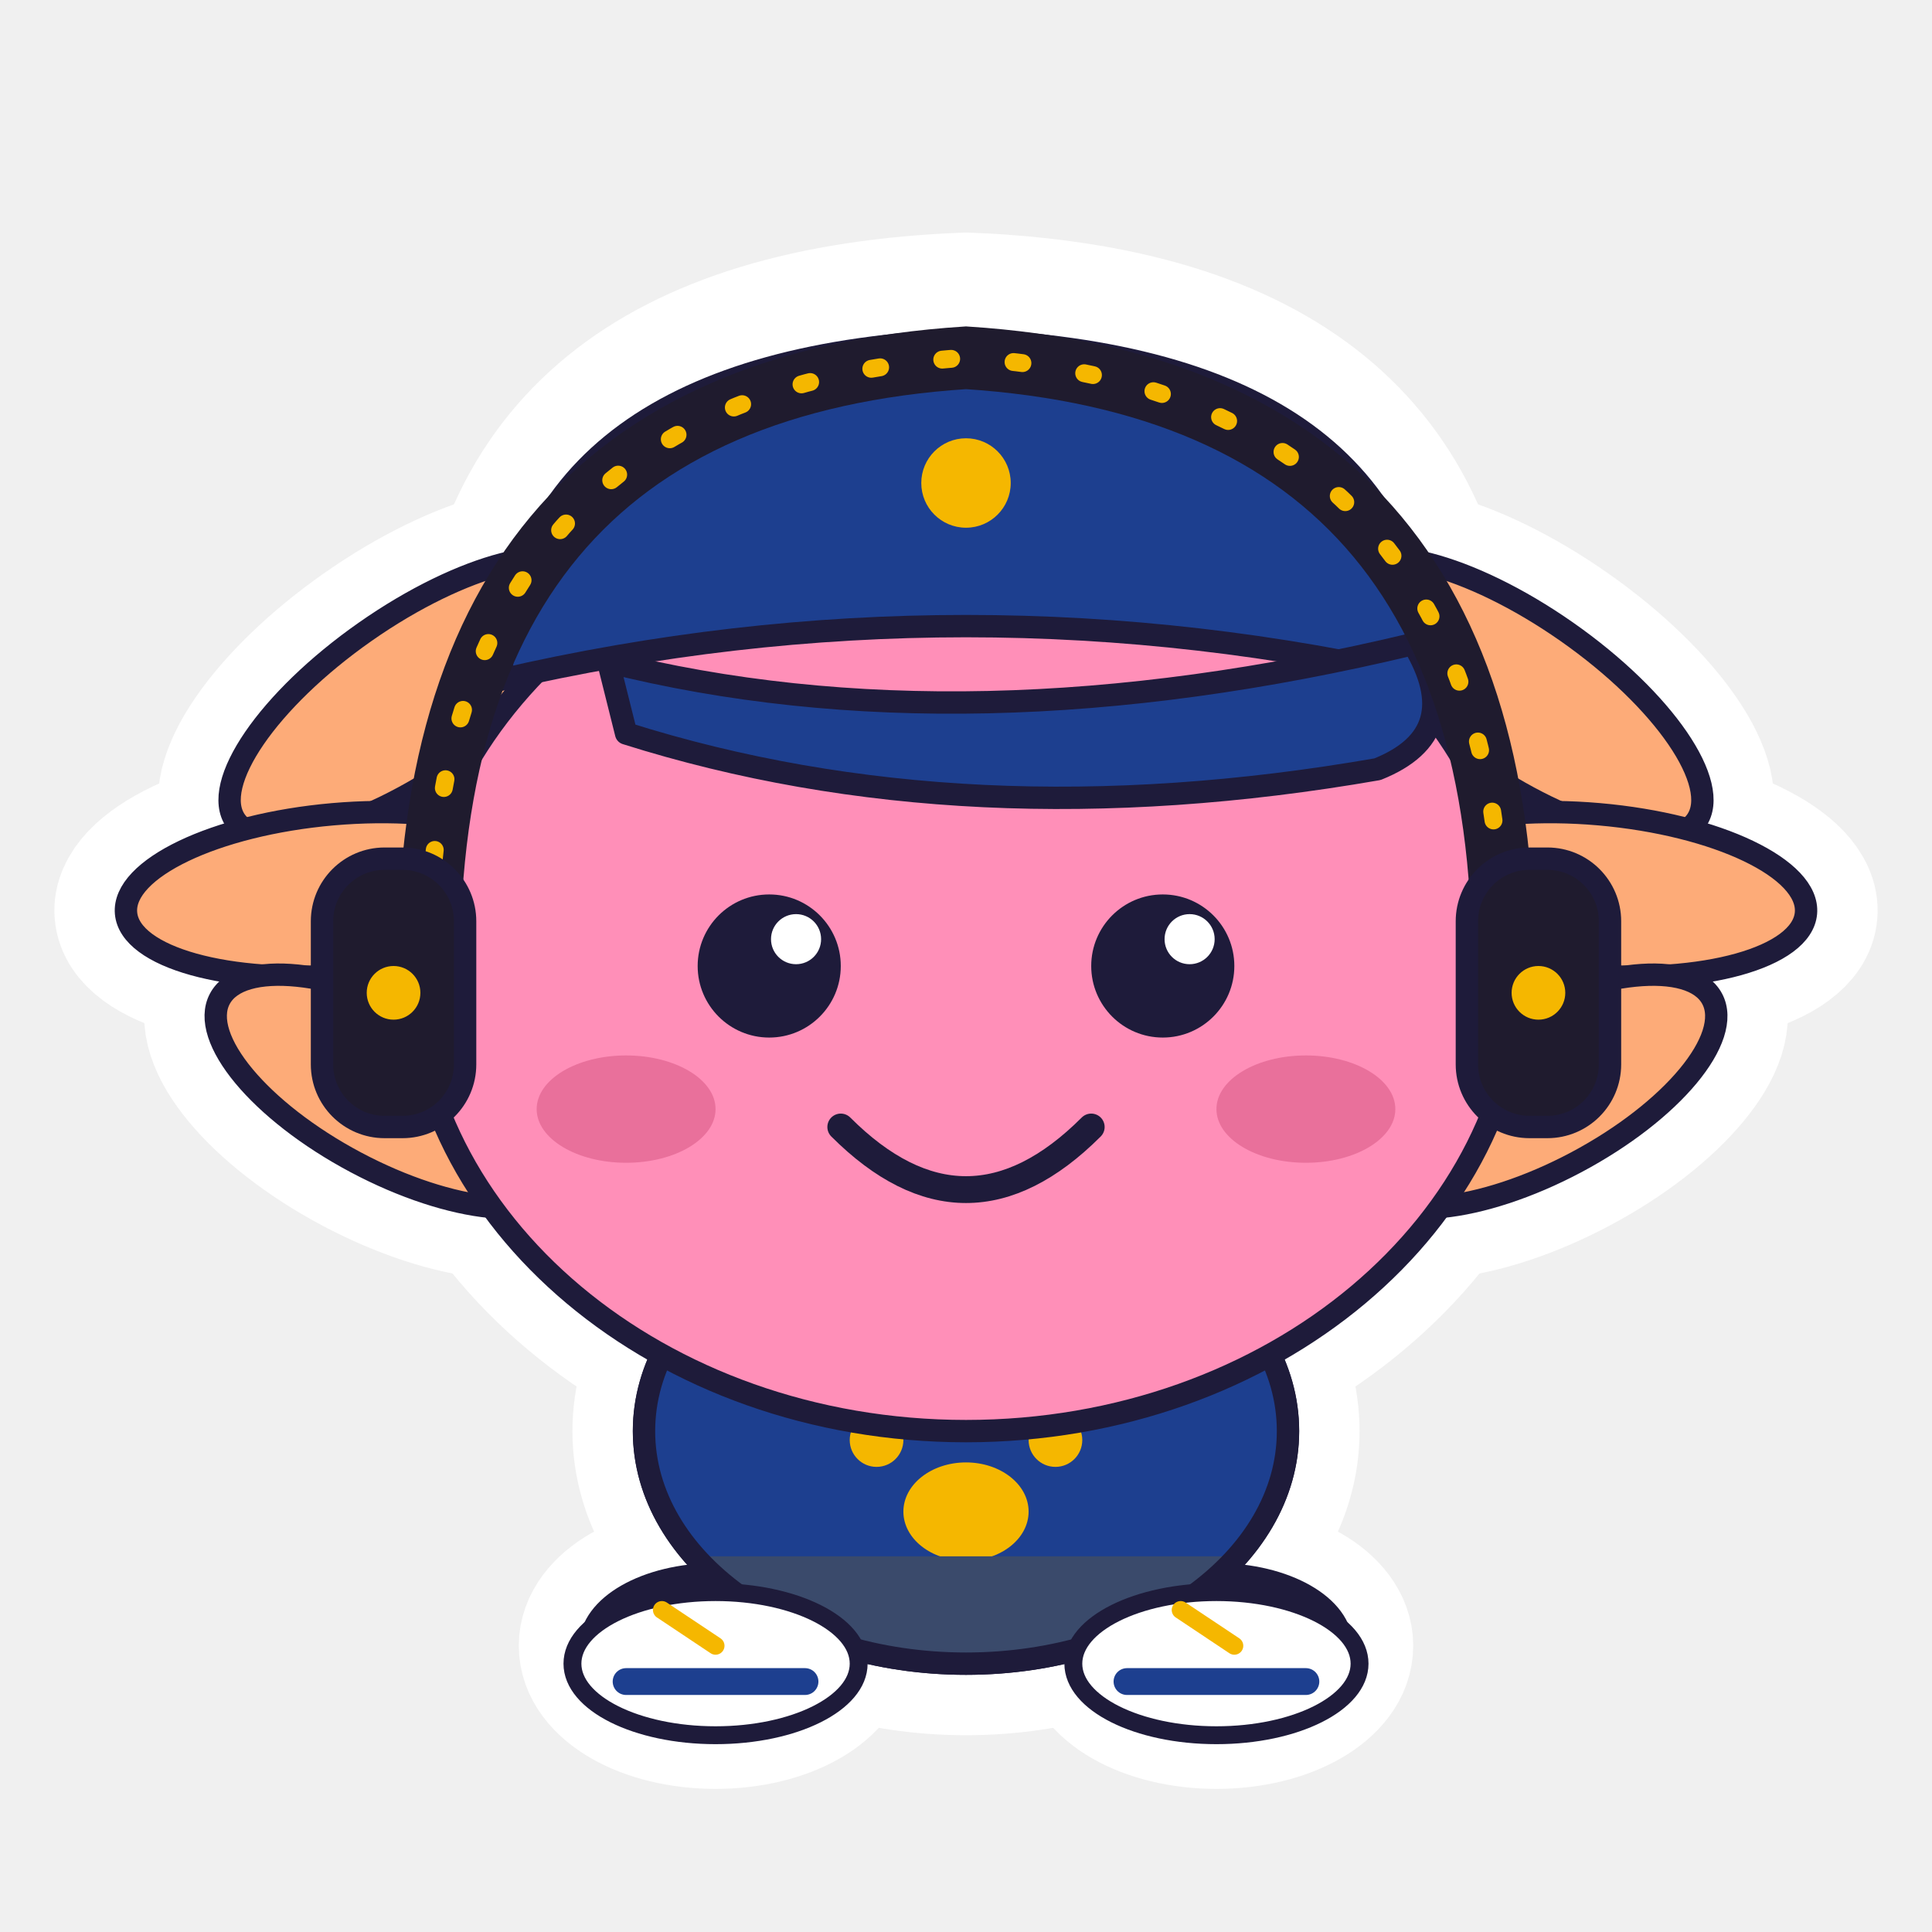
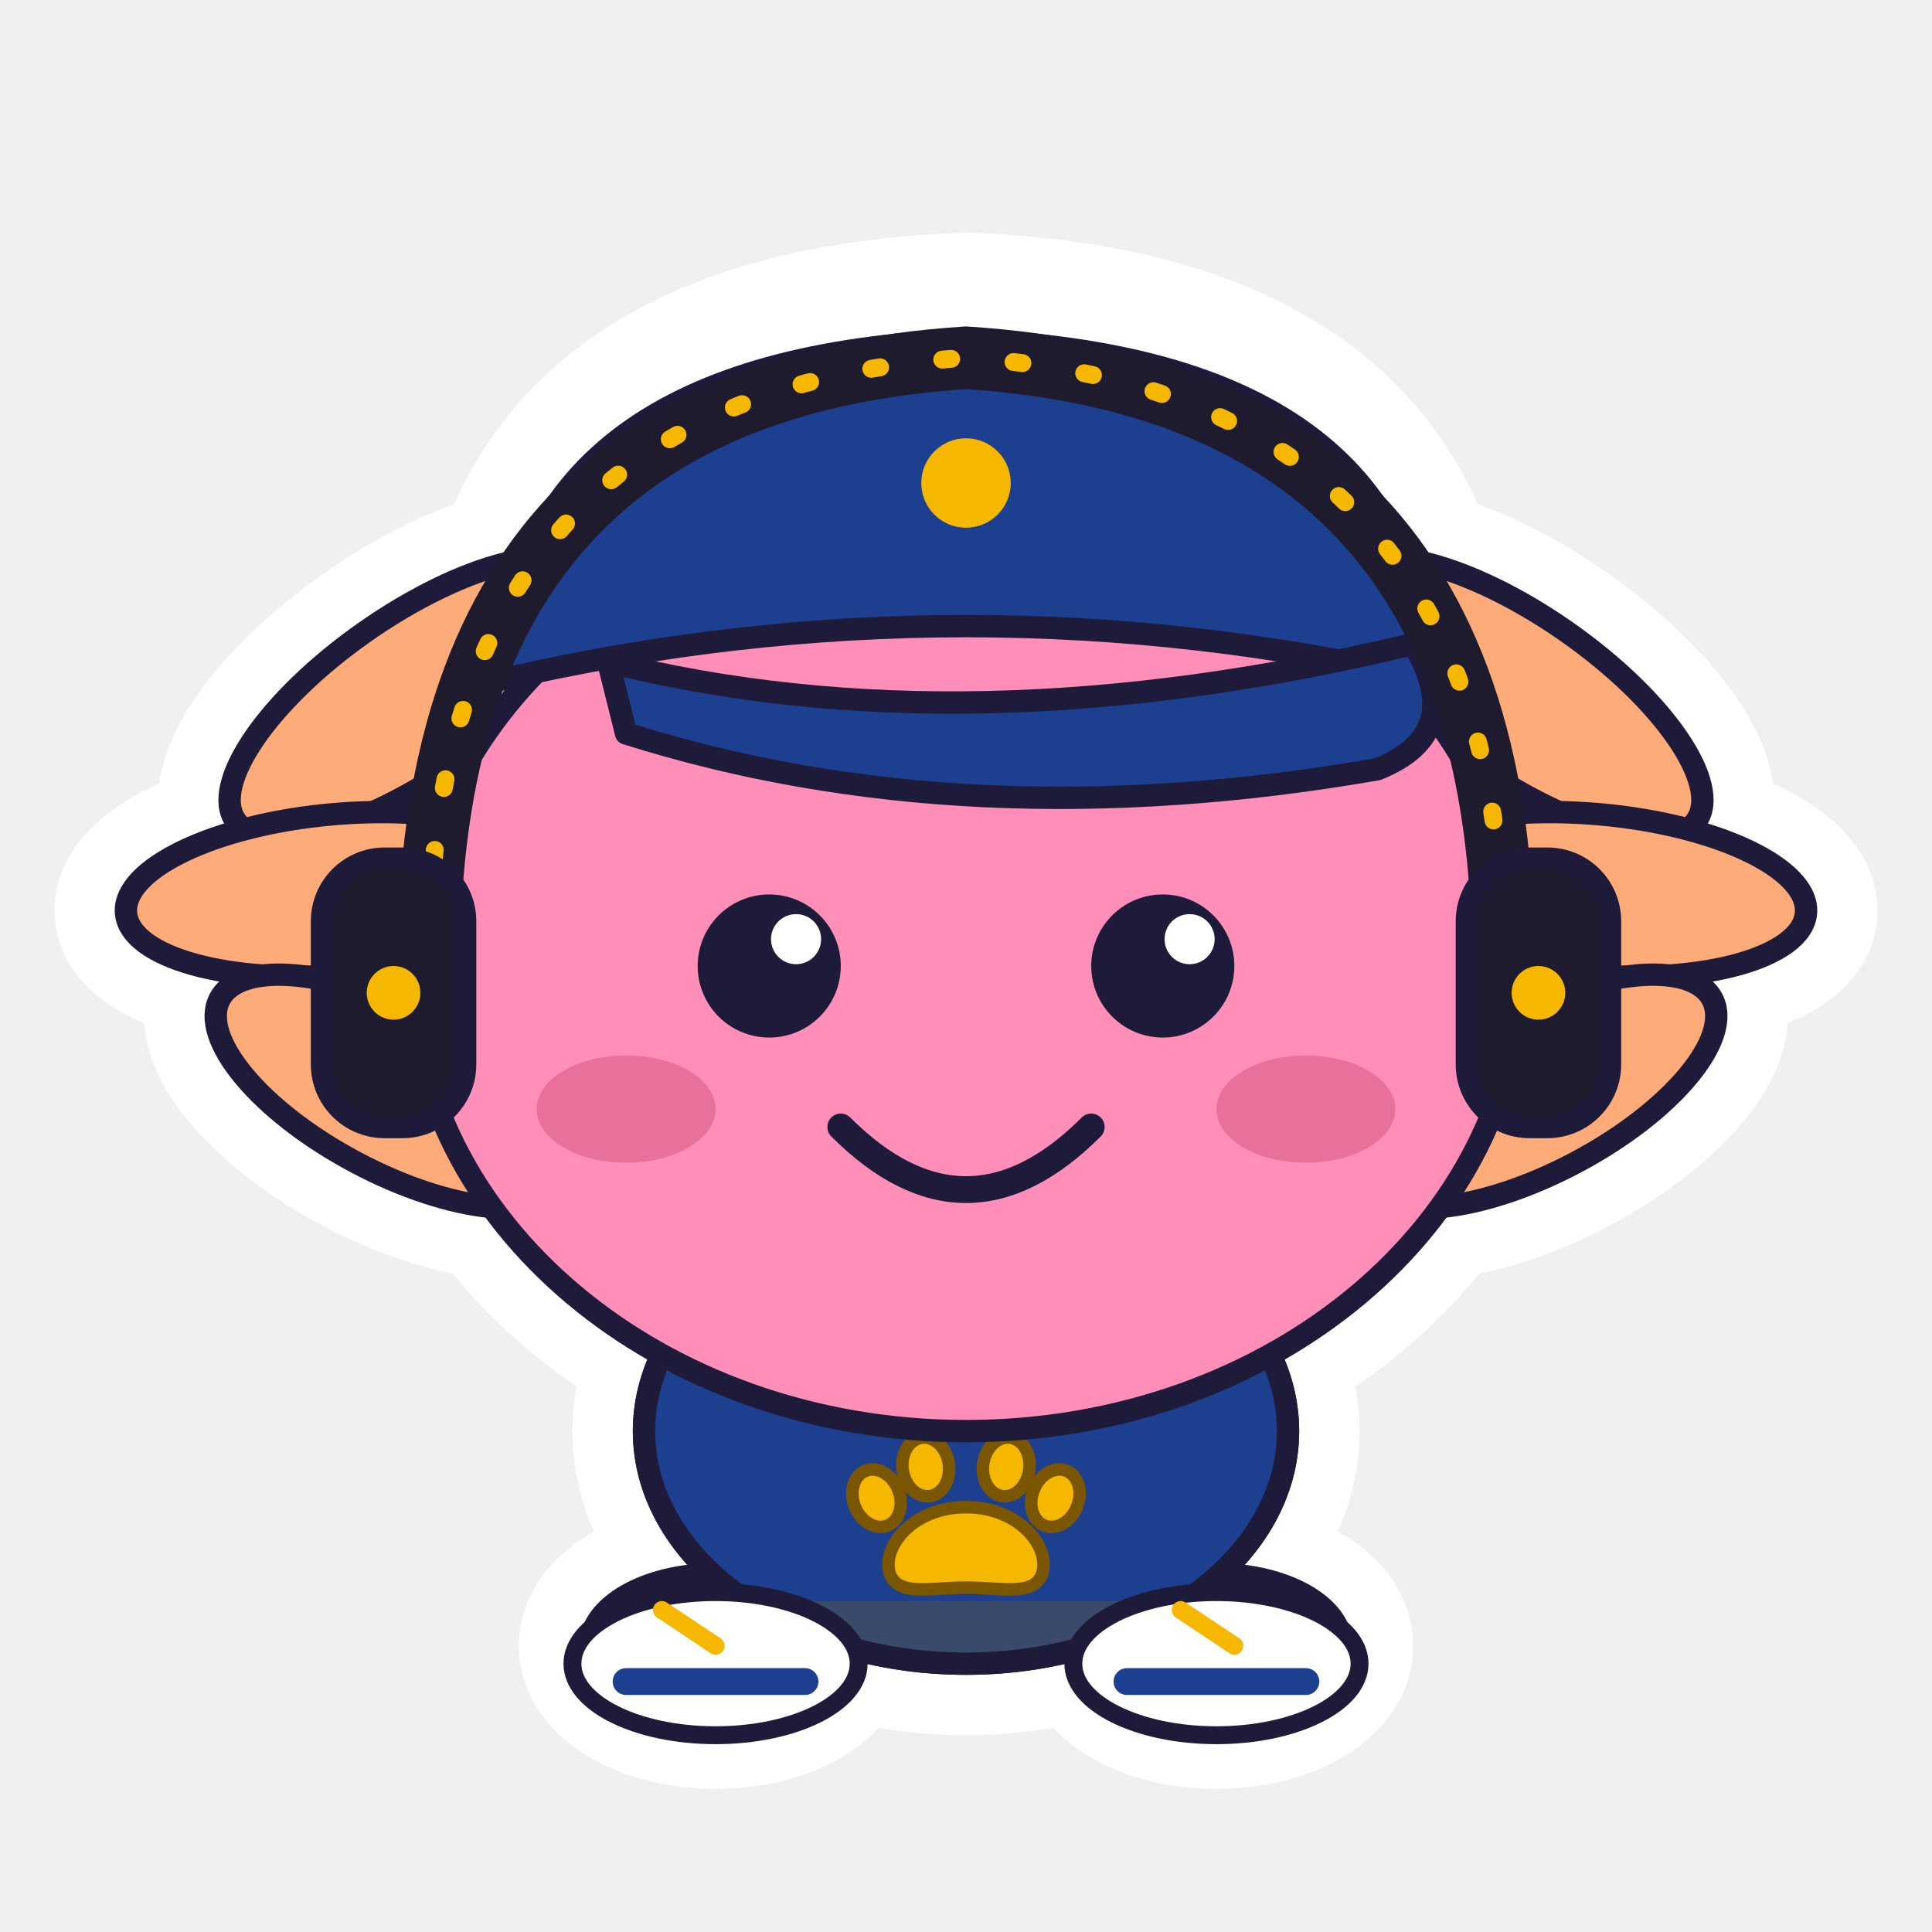
<svg xmlns="http://www.w3.org/2000/svg" class="ajolote ajolote-feliz" viewBox="-8 -8 216 216" width="512" height="512" role="img" aria-label="Ajolote explorador feliz con traje de fes-gorra">
  <g fill="#ffffff" stroke="#ffffff" stroke-width="16" stroke-linejoin="round">
    <ellipse cx="38" cy="70" rx="24" ry="9" transform="rotate(-35 38 70)" />
    <ellipse cx="30" cy="92" rx="24" ry="9" transform="rotate(-5 30 92)" />
    <ellipse cx="36" cy="114" rx="22" ry="9" transform="rotate(28 36 114)" />
    <ellipse cx="162" cy="70" rx="24" ry="9" transform="rotate(35 162 70)" />
    <ellipse cx="170" cy="92" rx="24" ry="9" transform="rotate(5 170 92)" />
    <ellipse cx="164" cy="114" rx="22" ry="9" transform="rotate(-28 164 114)" />
    <ellipse cx="72" cy="176" rx="14" ry="8" />
    <ellipse cx="128" cy="176" rx="14" ry="8" />
    <ellipse cx="100" cy="152" rx="36" ry="26" />
    <ellipse cx="100" cy="100" rx="62" ry="52" />
    <path d="M46 70 Q48 28 100 26 Q152 28 154 70 Z" />
    <rect x="26" y="86" width="20" height="34" rx="8" />
    <rect x="154" y="86" width="20" height="34" rx="8" />
  </g>
  <ellipse cx="38" cy="70" rx="24" ry="9" transform="rotate(-35 38 70)" fill="#fdab78" stroke="#1e1b3a" stroke-width="2.5" />
  <ellipse cx="30" cy="92" rx="24" ry="9" transform="rotate(-5 30 92)" fill="#fdab78" stroke="#1e1b3a" stroke-width="2.5" />
  <ellipse cx="36" cy="114" rx="22" ry="9" transform="rotate(28 36 114)" fill="#fdab78" stroke="#1e1b3a" stroke-width="2.5" />
  <ellipse cx="162" cy="70" rx="24" ry="9" transform="rotate(35 162 70)" fill="#fdab78" stroke="#1e1b3a" stroke-width="2.5" />
  <ellipse cx="170" cy="92" rx="24" ry="9" transform="rotate(5 170 92)" fill="#fdab78" stroke="#1e1b3a" stroke-width="2.5" />
  <ellipse cx="164" cy="114" rx="22" ry="9" transform="rotate(-28 164 114)" fill="#fdab78" stroke="#1e1b3a" stroke-width="2.5" />
  <defs>
    <clipPath id="cuerpo-R0">
      <ellipse cx="100" cy="152" rx="36" ry="26" />
    </clipPath>
  </defs>
  <g fill="#ff8fb8" stroke="#1e1b3a" stroke-width="2.5">
    <ellipse cx="72" cy="176" rx="14" ry="8" />
    <ellipse cx="128" cy="176" rx="14" ry="8" />
    <ellipse cx="100" cy="152" rx="36" ry="26" />
  </g>
  <g clip-path="url(#cuerpo-R0)">
    <g>
      <rect x="60" y="124" width="80" height="58" fill="#1d3f8f" />
-       <path d="M92 132 V144 M108 132 V144" stroke="#ffffff" stroke-width="2" stroke-linecap="round" />
-       <g fill="#f5b700">
-         <ellipse cx="100" cy="161" rx="7" ry="5.5" />
-         <circle cx="90" cy="153" r="3" />
-         <circle cx="96" cy="148" r="3" />
-         <circle cx="104" cy="148" r="3" />
-         <circle cx="110" cy="153" r="3" />
+       <g fill="#f5b700" stroke="#7a5600" stroke-width="1.4" stroke-linejoin="round">
+         <path d="M100 160.5 C106 160.5 109.5 165 108.5 168 C107.5 170.5 104 169.5 100 169.5 C96 169.5 92.5 170.5 91.5 168 C90.5 165 94 160.5 100 160.5 Z" />
+         <ellipse cx="90" cy="159.5" rx="2.6" ry="3.3" transform="rotate(-22 90 159.5)" />
+         <ellipse cx="95.5" cy="156" rx="2.6" ry="3.3" transform="rotate(-8 95.5 156)" />
+         <ellipse cx="104.5" cy="156" rx="2.6" ry="3.3" transform="rotate(8 104.5 156)" />
+         <ellipse cx="110" cy="159.5" rx="2.6" ry="3.3" transform="rotate(22 110 159.5)" />
      </g>
-       <rect x="60" y="166" width="80" height="16" fill="#3a4a6b" />
+       <rect x="60" y="171" width="80" height="11" fill="#3a4a6b" />
    </g>
  </g>
  <ellipse cx="100" cy="152" rx="36" ry="26" fill="none" stroke="#1e1b3a" stroke-width="2.5" />
  <g stroke="#1e1b3a" stroke-width="2" stroke-linejoin="round" stroke-linecap="round">
    <ellipse cx="72" cy="178" rx="16" ry="8" fill="#ffffff" />
    <ellipse cx="128" cy="178" rx="16" ry="8" fill="#ffffff" />
    <path d="M62 180 H82 M118 180 H138" stroke="#1d3f8f" stroke-width="3" />
    <path d="M66 172 L72 176 M124 172 L130 176" stroke="#f5b700" stroke-width="2" />
  </g>
  <ellipse cx="100" cy="100" rx="62" ry="52" fill="#ff8fb8" stroke="#1e1b3a" stroke-width="2.5" />
  <ellipse cx="62" cy="116" rx="10" ry="6" fill="#e0628f" opacity=".7" />
  <ellipse cx="138" cy="116" rx="10" ry="6" fill="#e0628f" opacity=".7" />
  <circle cx="78" cy="100" r="8" style="fill:#1e1b3a" />
  <circle cx="122" cy="100" r="8" style="fill:#1e1b3a" />
  <circle cx="81" cy="97" r="2.8" fill="#ffffff" />
  <circle cx="125" cy="97" r="2.8" fill="#ffffff" />
  <path d="M86 118 Q100 132 114 118" style="fill:none;stroke:#1e1b3a;stroke-width:3;stroke-linecap:round" />
  <g>
    <g stroke="#1e1b3a" stroke-width="2.5" stroke-linejoin="round" stroke-linecap="round">
      <path d="M48 68 Q50 32 100 30 Q150 32 152 68 Q100 56 48 68 Z" fill="#1d3f8f" />
      <path d="M60 66 Q100 76 150 64 Q156 74 146 78 Q100 86 62 74 Z" fill="#1d3f8f" />
    </g>
    <circle cx="100" cy="46" r="5" fill="#f5b700" />
    <g>
      <path d="M40 104 Q38 36 100 32 Q162 36 160 104" fill="none" stroke="#1f1b2e" stroke-width="7" stroke-linecap="round" />
      <path d="M40 104 Q38 36 100 32 Q162 36 160 104" fill="none" stroke="#f5b700" stroke-width="2" stroke-linecap="round" stroke-dasharray="1 7" />
      <rect x="28" y="88" width="16" height="30" rx="7" fill="#1f1b2e" stroke="#1e1b3a" stroke-width="2.5" stroke-linejoin="round" stroke-linecap="round" />
      <rect x="156" y="88" width="16" height="30" rx="7" fill="#1f1b2e" stroke="#1e1b3a" stroke-width="2.5" stroke-linejoin="round" stroke-linecap="round" />
      <circle cx="36" cy="103" r="3" fill="#f5b700" />
      <circle cx="164" cy="103" r="3" fill="#f5b700" />
    </g>
  </g>
</svg>
